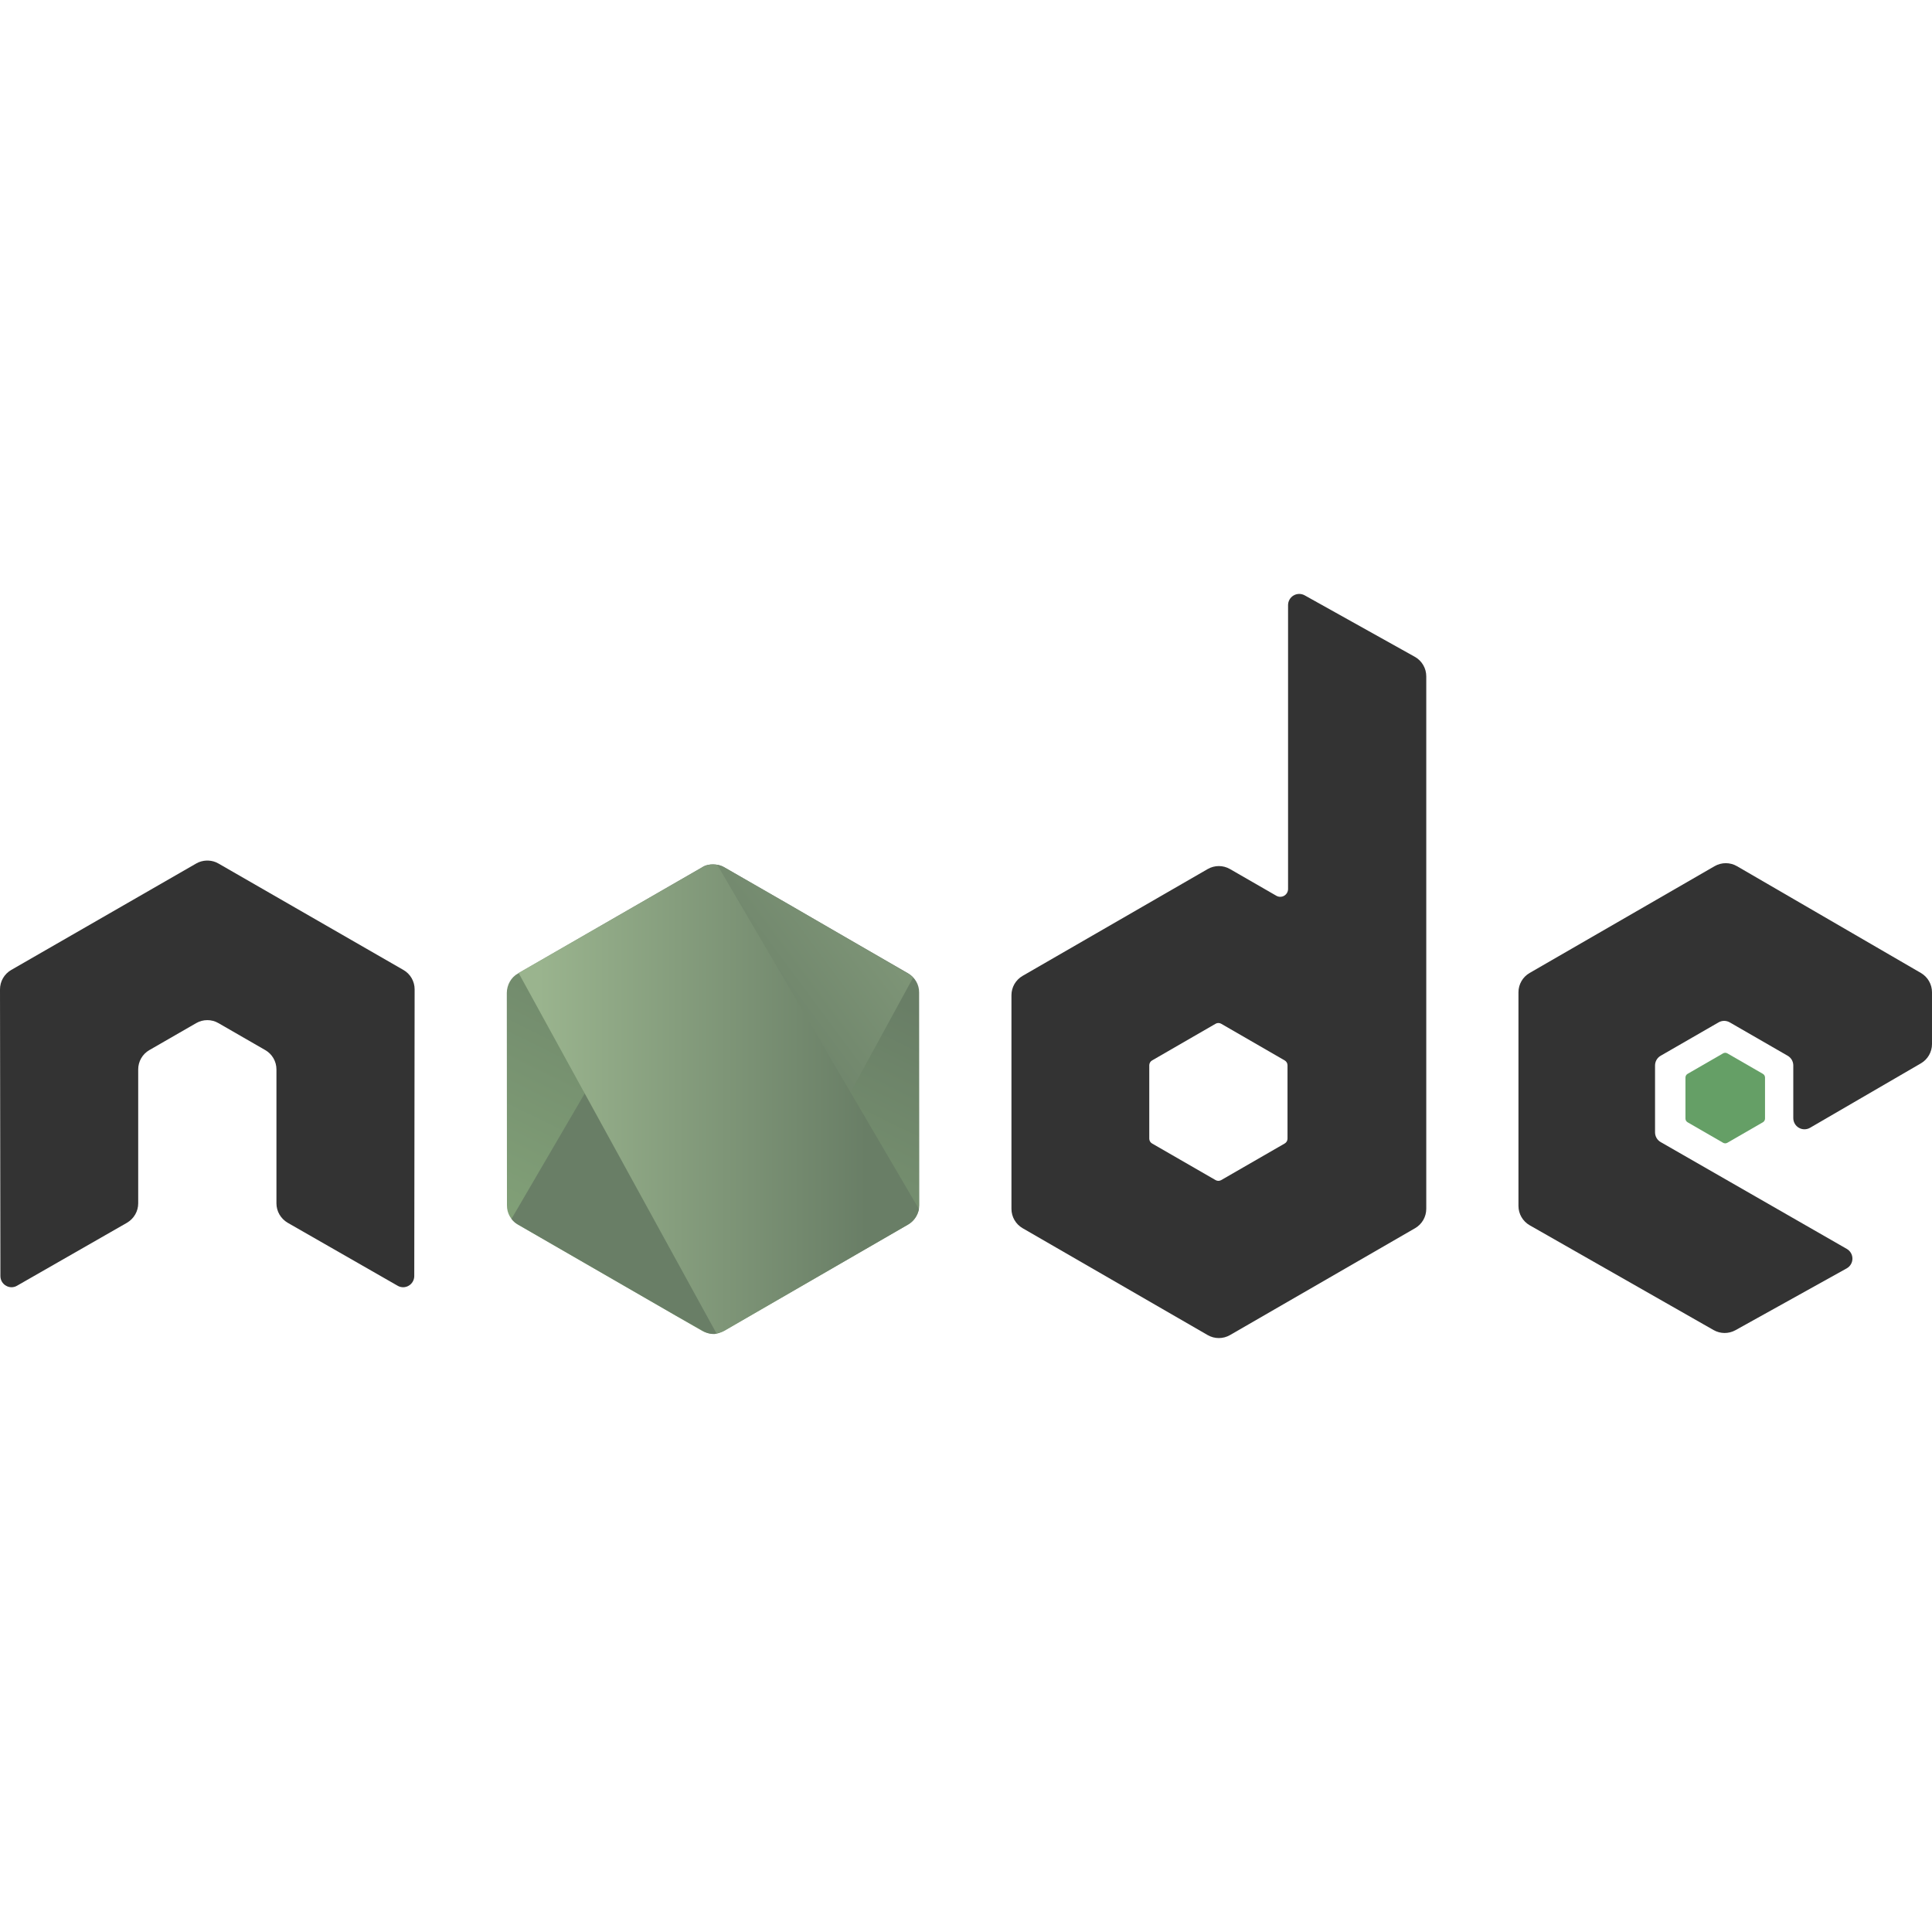
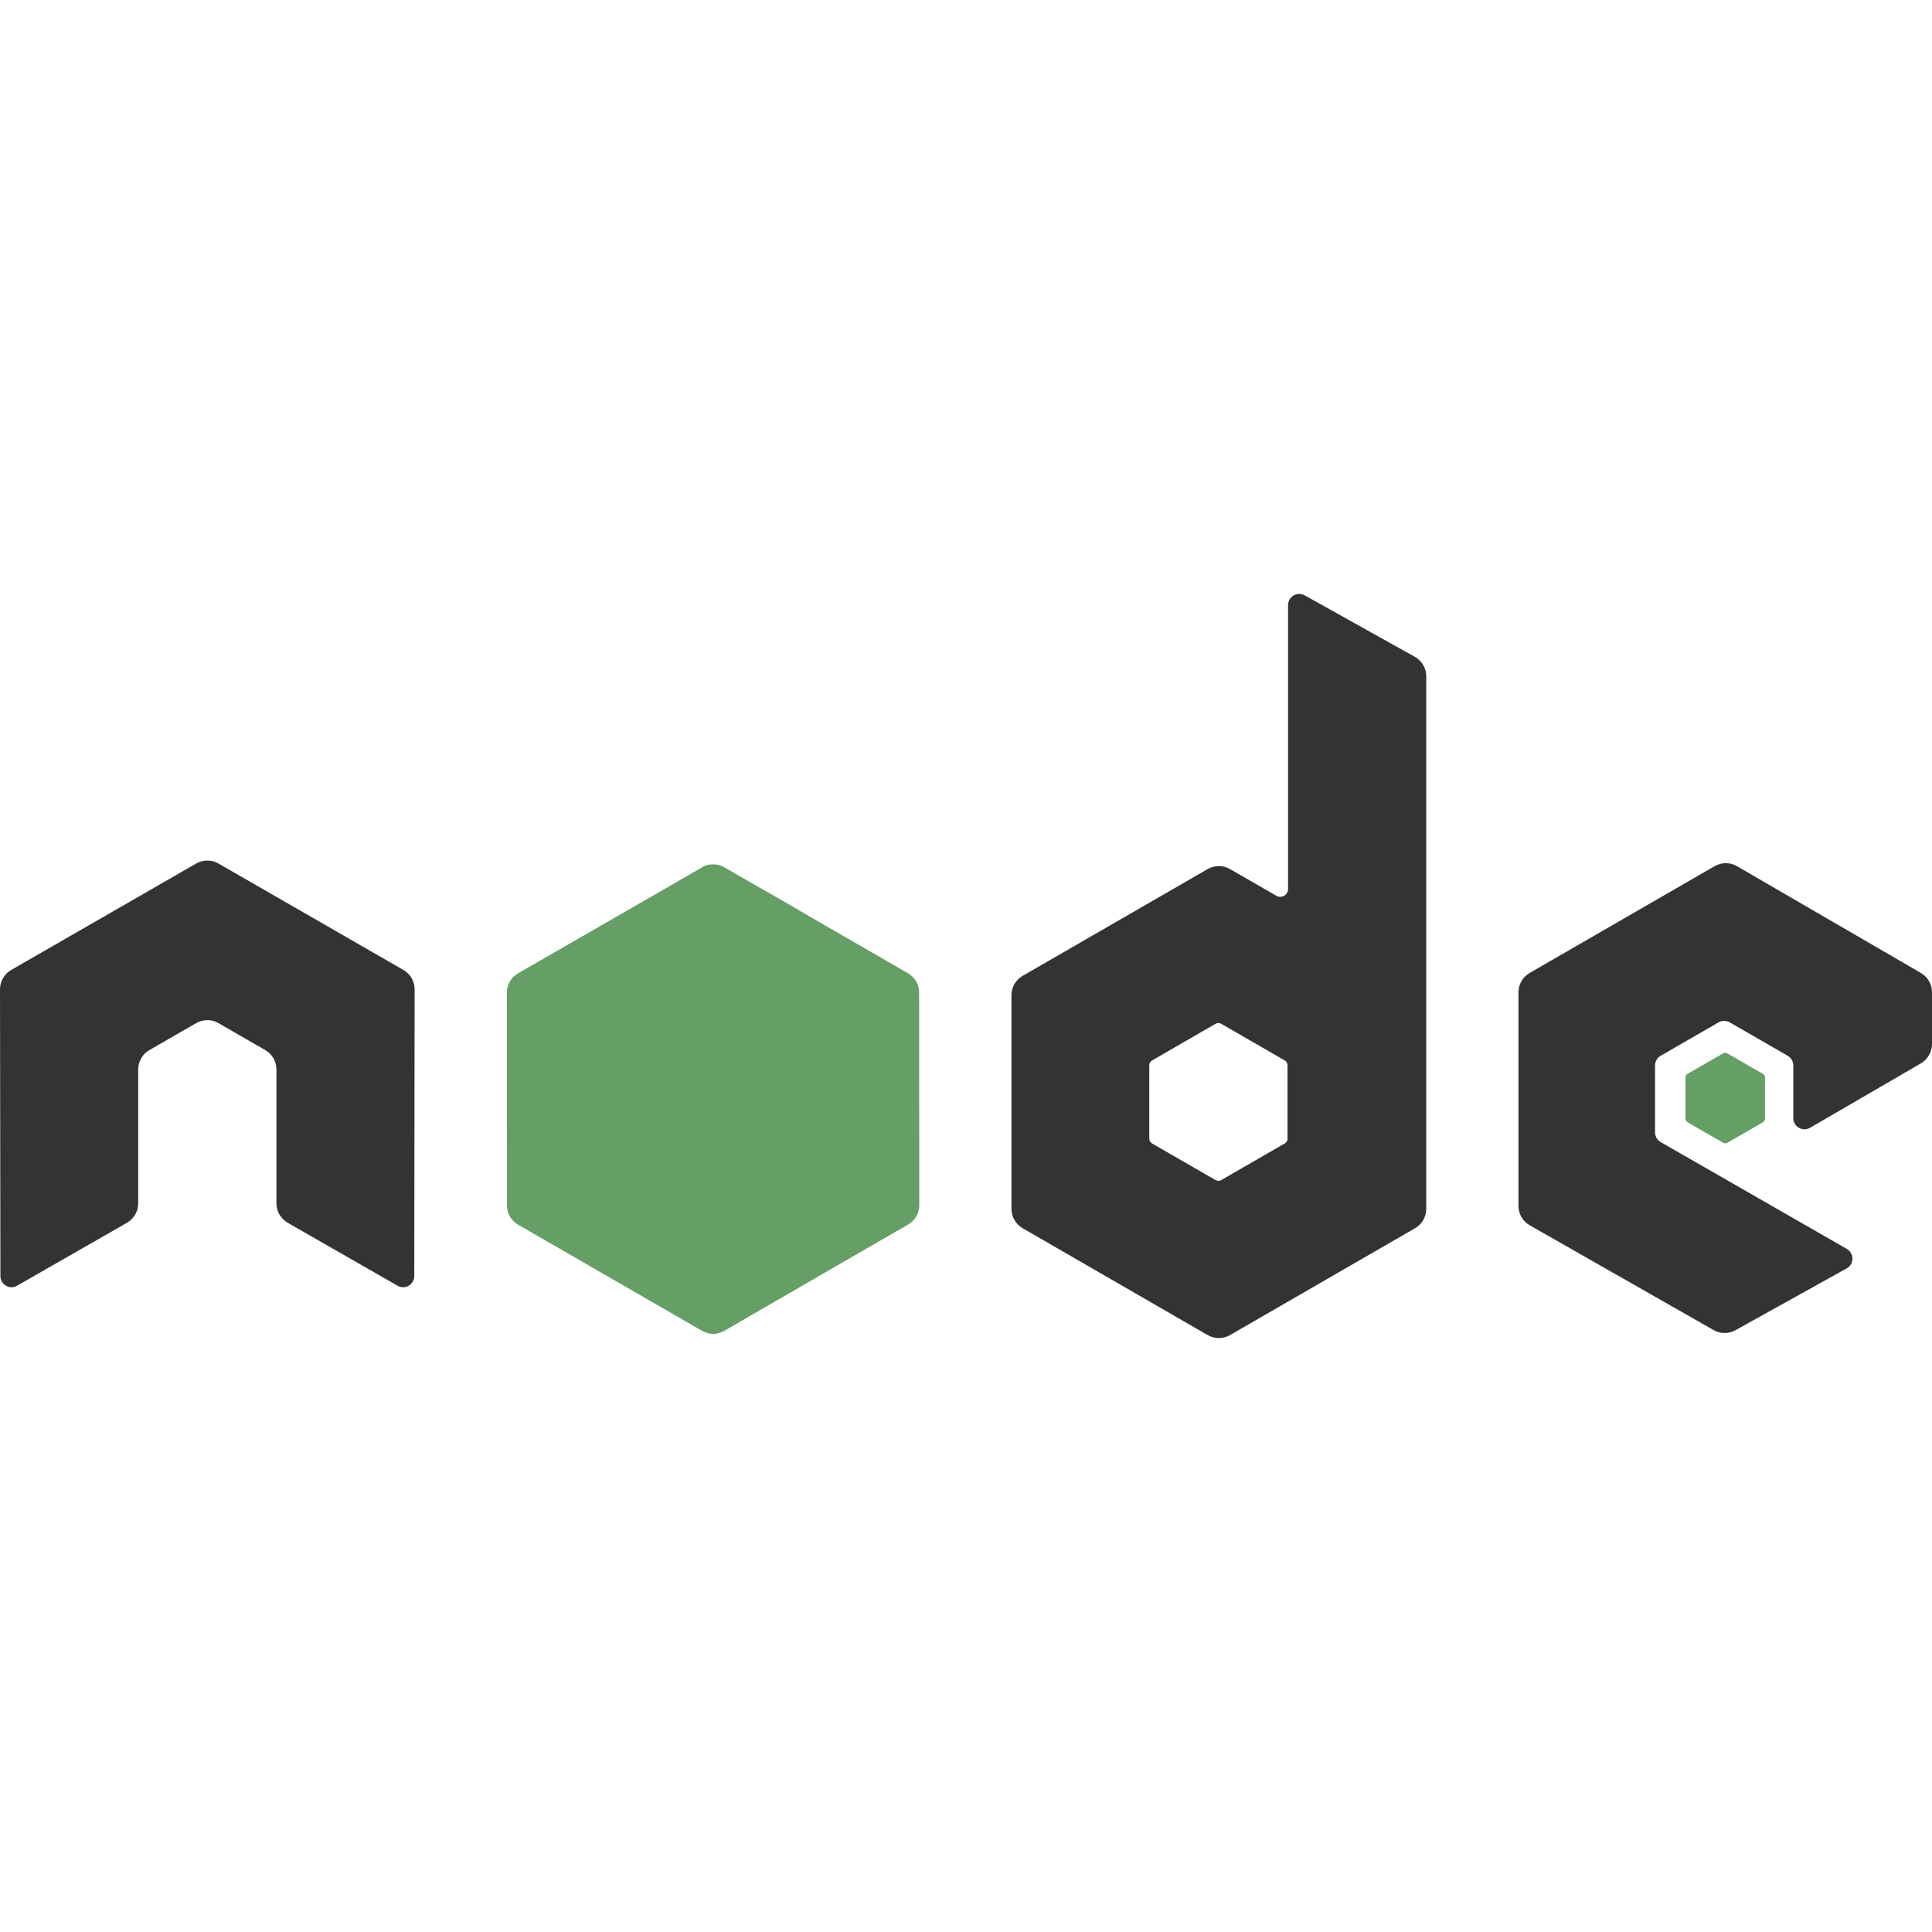
<svg xmlns="http://www.w3.org/2000/svg" width="100%" height="100%" viewBox="0 0 462 462" version="1.1" xml:space="preserve" style="fill-rule:evenodd;clip-rule:evenodd;stroke-linejoin:round;stroke-miterlimit:1.414;">
-   <g id="Artboard1" transform="matrix(1,0,0,1,-66,-53)">
-     <rect x="66" y="53" width="462" height="462" style="fill:none;" />
-     <clipPath id="_clip1">
-       <rect x="66" y="53" width="462" height="462" />
-     </clipPath>
-     <g clip-path="url(#_clip1)">
-       <g transform="matrix(1.04437,0,0,1.04437,-15.7804,23.7318)">
+   <g transform="matrix(1.04437,0,0,1.04437,-81.7804,-29.2676)">
+     <g id="Artboard1">
+       <g>
        <g transform="matrix(1,0,0,1,173.243,293.389)">
          <path d="M0,-38.822C0,-40.663 -0.969,-42.355 -2.558,-43.267L-44.913,-67.642C-45.629,-68.064 -46.432,-68.283 -47.244,-68.316L-47.682,-68.316C-48.492,-68.283 -49.294,-68.064 -50.021,-67.642L-92.376,-43.267C-93.955,-42.355 -94.937,-40.663 -94.937,-38.822L-94.844,26.813C-94.844,27.726 -94.37,28.575 -93.567,29.023C-92.781,29.494 -91.809,29.494 -91.026,29.023L-65.854,14.609C-64.262,13.664 -63.293,11.995 -63.293,10.17L-63.293,-20.494C-63.293,-22.322 -62.325,-24.014 -60.739,-24.923L-50.021,-31.096C-49.222,-31.557 -48.349,-31.783 -47.457,-31.783C-46.584,-31.783 -45.689,-31.557 -44.913,-31.096L-34.198,-24.923C-32.612,-24.014 -31.64,-22.322 -31.64,-20.494L-31.64,10.17C-31.64,11.995 -30.658,13.674 -29.076,14.609L-3.911,29.023C-3.122,29.494 -2.136,29.494 -1.354,29.023C-0.574,28.575 -0.083,27.726 -0.083,26.813L0,-38.822Z" style="fill:rgb(51,51,51);" />
        </g>
        <g transform="matrix(1,0,0,1,373.109,209.789)">
          <path d="M0,78.954C0,79.41 -0.244,79.833 -0.64,80.06L-15.188,88.446C-15.583,88.673 -16.07,88.673 -16.465,88.446L-31.013,80.06C-31.41,79.833 -31.653,79.41 -31.653,78.954L-31.653,62.155C-31.653,61.699 -31.41,61.276 -31.014,61.047L-16.467,52.645C-16.07,52.416 -15.583,52.416 -15.186,52.645L-0.639,61.047C-0.244,61.276 0,61.699 0,62.155L0,78.954ZM3.931,-45.449C3.138,-45.889 2.171,-45.88 1.388,-45.42C0.607,-44.961 0.126,-44.121 0.126,-43.214L0.126,21.786C0.126,22.425 -0.216,23.017 -0.768,23.337C-1.322,23.657 -2.005,23.657 -2.559,23.337L-13.168,17.225C-14.75,16.312 -16.697,16.314 -18.28,17.226L-60.651,41.679C-62.235,42.593 -63.21,44.282 -63.21,46.11L-63.21,95.026C-63.21,96.854 -62.235,98.542 -60.653,99.458L-18.283,123.929C-16.699,124.843 -14.749,124.843 -13.165,123.929L29.212,99.458C30.794,98.542 31.77,96.854 31.77,95.026L31.77,-26.91C31.77,-28.764 30.766,-30.474 29.146,-31.378L3.931,-45.449Z" style="fill:rgb(51,51,51);" />
        </g>
        <g transform="matrix(1,0,0,1,518.131,287.397)">
          <path d="M0,-15.892C1.576,-16.807 2.546,-18.493 2.546,-20.316L2.546,-32.17C2.546,-33.993 1.576,-35.68 -0.002,-36.595L-42.101,-61.038C-43.685,-61.959 -45.64,-61.96 -47.228,-61.045L-89.584,-36.592C-91.167,-35.678 -92.142,-33.99 -92.142,-32.162L-92.142,16.741C-92.142,18.581 -91.155,20.278 -89.558,21.187L-47.465,45.172C-45.913,46.058 -44.01,46.068 -42.448,45.2L-16.988,31.049C-16.18,30.599 -15.677,29.752 -15.672,28.83C-15.666,27.907 -16.157,27.053 -16.956,26.594L-59.581,2.129C-60.377,1.673 -60.867,0.825 -60.867,-0.09L-60.867,-15.416C-60.867,-16.33 -60.379,-17.176 -59.586,-17.632L-46.32,-25.28C-45.531,-25.736 -44.556,-25.736 -43.766,-25.28L-30.494,-17.632C-29.701,-17.176 -29.214,-16.33 -29.214,-15.416L-29.214,-3.358C-29.214,-2.442 -28.724,-1.596 -27.931,-1.14C-27.138,-0.682 -26.161,-0.686 -25.37,-1.145L0,-15.892Z" style="fill:rgb(51,51,51);" />
        </g>
        <g transform="matrix(1,0,0,1,472.842,289.685)">
          <path d="M0,-20.471C0.304,-20.647 0.678,-20.647 0.982,-20.471L9.112,-15.781C9.416,-15.605 9.603,-15.281 9.603,-14.93L9.603,-5.542C9.603,-5.19 9.416,-4.867 9.112,-4.691L0.982,0C0.678,0.176 0.304,0.176 0,0L-8.124,-4.691C-8.428,-4.867 -8.615,-5.19 -8.615,-5.542L-8.615,-14.93C-8.615,-15.281 -8.428,-15.605 -8.124,-15.781L0,-20.471Z" style="fill:rgb(101,159,102);" />
        </g>
-         <g transform="matrix(-38.0649,77.6524,77.6524,38.0649,258.701,244.714)">
-           <path d="M-0.088,-0.296L0.379,-0.61C0.396,-0.622 0.419,-0.623 0.438,-0.614L0.943,-0.366C0.962,-0.357 0.974,-0.339 0.976,-0.318L1.014,0.244C1.015,0.265 1.006,0.285 0.988,0.297L0.521,0.61C0.504,0.622 0.481,0.623 0.462,0.614L-0.043,0.366C-0.062,0.357 -0.074,0.339 -0.076,0.318L-0.114,-0.244C-0.115,-0.254 -0.112,-0.264 -0.108,-0.273C-0.103,-0.283 -0.097,-0.291 -0.088,-0.296Z" style="fill:url(#_Linear2);fill-rule:nonzero;" />
-         </g>
-         <g transform="matrix(106.807,-78.9149,-78.9149,-106.807,235.154,285.349)">
-           <path d="M-0.338,0.046C-0.338,0.041 -0.337,0.036 -0.335,0.032L-0.209,-0.257L-0.188,-0.304C-0.185,-0.312 -0.18,-0.318 -0.174,-0.322C-0.171,-0.323 -0.169,-0.324 -0.167,-0.325L0.466,-0.031C0.466,-0.027 0.465,-0.024 0.463,-0.02L0.368,0.2L0.317,0.316C0.315,0.319 0.314,0.322 0.311,0.325L-0.338,0.046Z" style="fill:url(#_Linear3);fill-rule:nonzero;" />
-         </g>
-         <g transform="matrix(97.417,0,0,-97.417,192.862,279.647)">
-           <path d="M0.495,0.551C0.488,0.55 0.48,0.548 0.474,0.544L0.043,0.296L0.508,-0.551C0.514,-0.55 0.52,-0.548 0.526,-0.545L0.959,-0.295C0.972,-0.287 0.981,-0.274 0.984,-0.259L0.51,0.55C0.506,0.551 0.503,0.551 0.499,0.551C0.498,0.551 0.496,0.551 0.495,0.551Z" style="fill:url(#_Linear4);fill-rule:nonzero;" />
+         <g transform="matrix(0.957515,0,0,0.957515,78.306,28.0247)">
+           <path d="M148.915,218.343L167.893,207.4C168.656,206.869 169.543,206.7 170.553,206.692C171.442,206.726 172.372,206.88 173.143,207.359L177.993,210.157L188.373,216.103L197.228,221.254L217.21,232.782C218.833,233.779 219.816,235.468 219.79,237.366L219.827,288.18C219.823,288.494 219.792,288.806 219.736,289.112L219.75,289.137C219.653,289.622 219.495,290.087 219.281,290.521C218.915,291.287 218.377,291.961 217.694,292.463C217.539,292.583 217.376,292.696 217.207,292.8L198.791,303.433L173.208,318.235C172.592,318.594 171.936,318.813 171.272,318.902C171.167,318.929 171.057,318.961 170.936,319C170.354,319.028 169.754,318.953 169.158,318.757C168.717,318.637 168.287,318.463 167.877,318.237L123.81,292.814C123.693,292.742 123.579,292.666 123.469,292.586C123.126,292.36 122.802,292.063 122.518,291.726C121.682,290.77 121.212,289.551 121.229,288.229L121.193,237.416C121.218,235.517 122.214,233.692 123.863,232.79L124.027,232.696L124.014,232.672L148.915,218.343Z" style="fill:rgb(101,159,102);fill-rule:nonzero;" />
        </g>
      </g>
    </g>
  </g>
-   <defs>
-     <linearGradient id="_Linear2" x1="0" y1="0" x2="1" y2="0" gradientUnits="userSpaceOnUse" gradientTransform="matrix(1,5.55112e-17,5.55112e-17,-1,4.44089e-16,7.12087e-06)">
-       <stop offset="0" style="stop-color:rgb(105,126,102);stop-opacity:1" />
-       <stop offset="1" style="stop-color:rgb(130,161,120);stop-opacity:1" />
-     </linearGradient>
-     <linearGradient id="_Linear3" x1="0" y1="0" x2="1" y2="0" gradientUnits="userSpaceOnUse" gradientTransform="matrix(1,0,0,-1,0,-4.30748e-05)">
-       <stop offset="0" style="stop-color:rgb(105,126,102);stop-opacity:1" />
-       <stop offset="0.14" style="stop-color:rgb(105,126,102);stop-opacity:1" />
-       <stop offset="0.91" style="stop-color:rgb(154,180,142);stop-opacity:1" />
-       <stop offset="1" style="stop-color:rgb(154,180,142);stop-opacity:1" />
-     </linearGradient>
-     <linearGradient id="_Linear4" x1="0" y1="0" x2="1" y2="0" gradientUnits="userSpaceOnUse" gradientTransform="matrix(1,0,0,-1,0,-4.14671e-05)">
-       <stop offset="0" style="stop-color:rgb(154,180,142);stop-opacity:1" />
-       <stop offset="0.09" style="stop-color:rgb(154,180,142);stop-opacity:1" />
-       <stop offset="0.86" style="stop-color:rgb(105,126,102);stop-opacity:1" />
-       <stop offset="1" style="stop-color:rgb(105,126,102);stop-opacity:1" />
-     </linearGradient>
-   </defs>
</svg>
